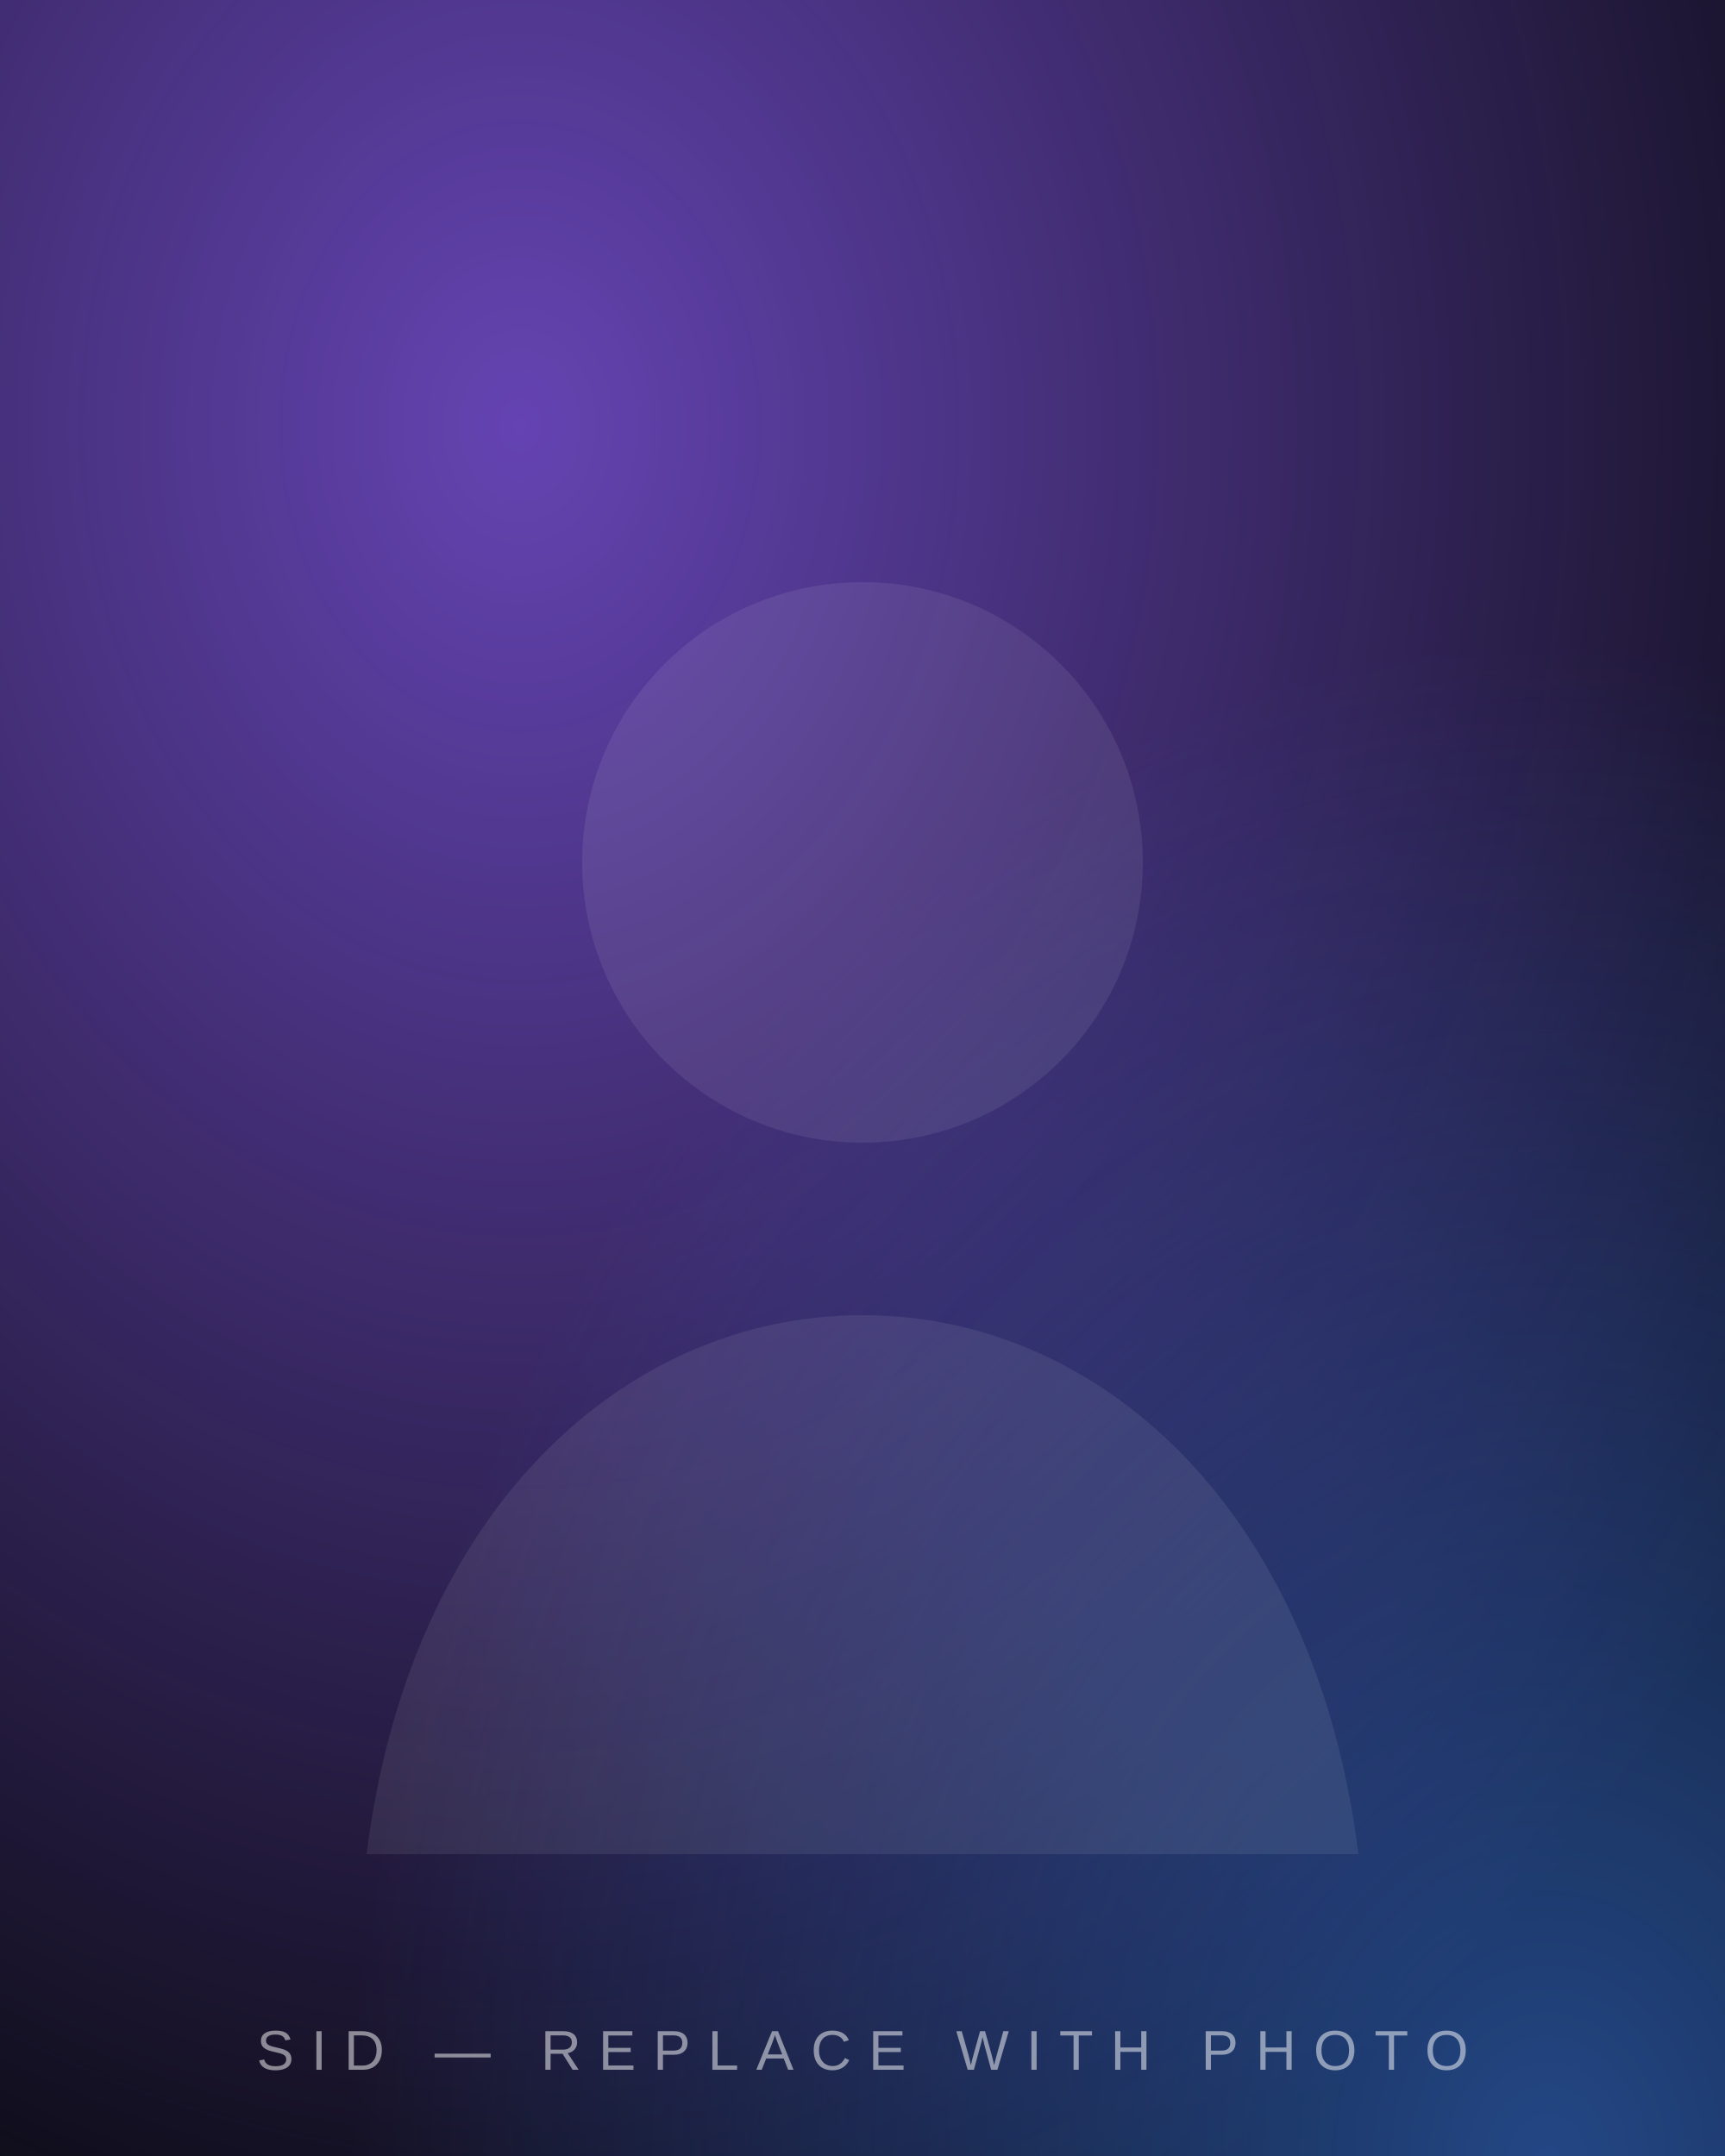
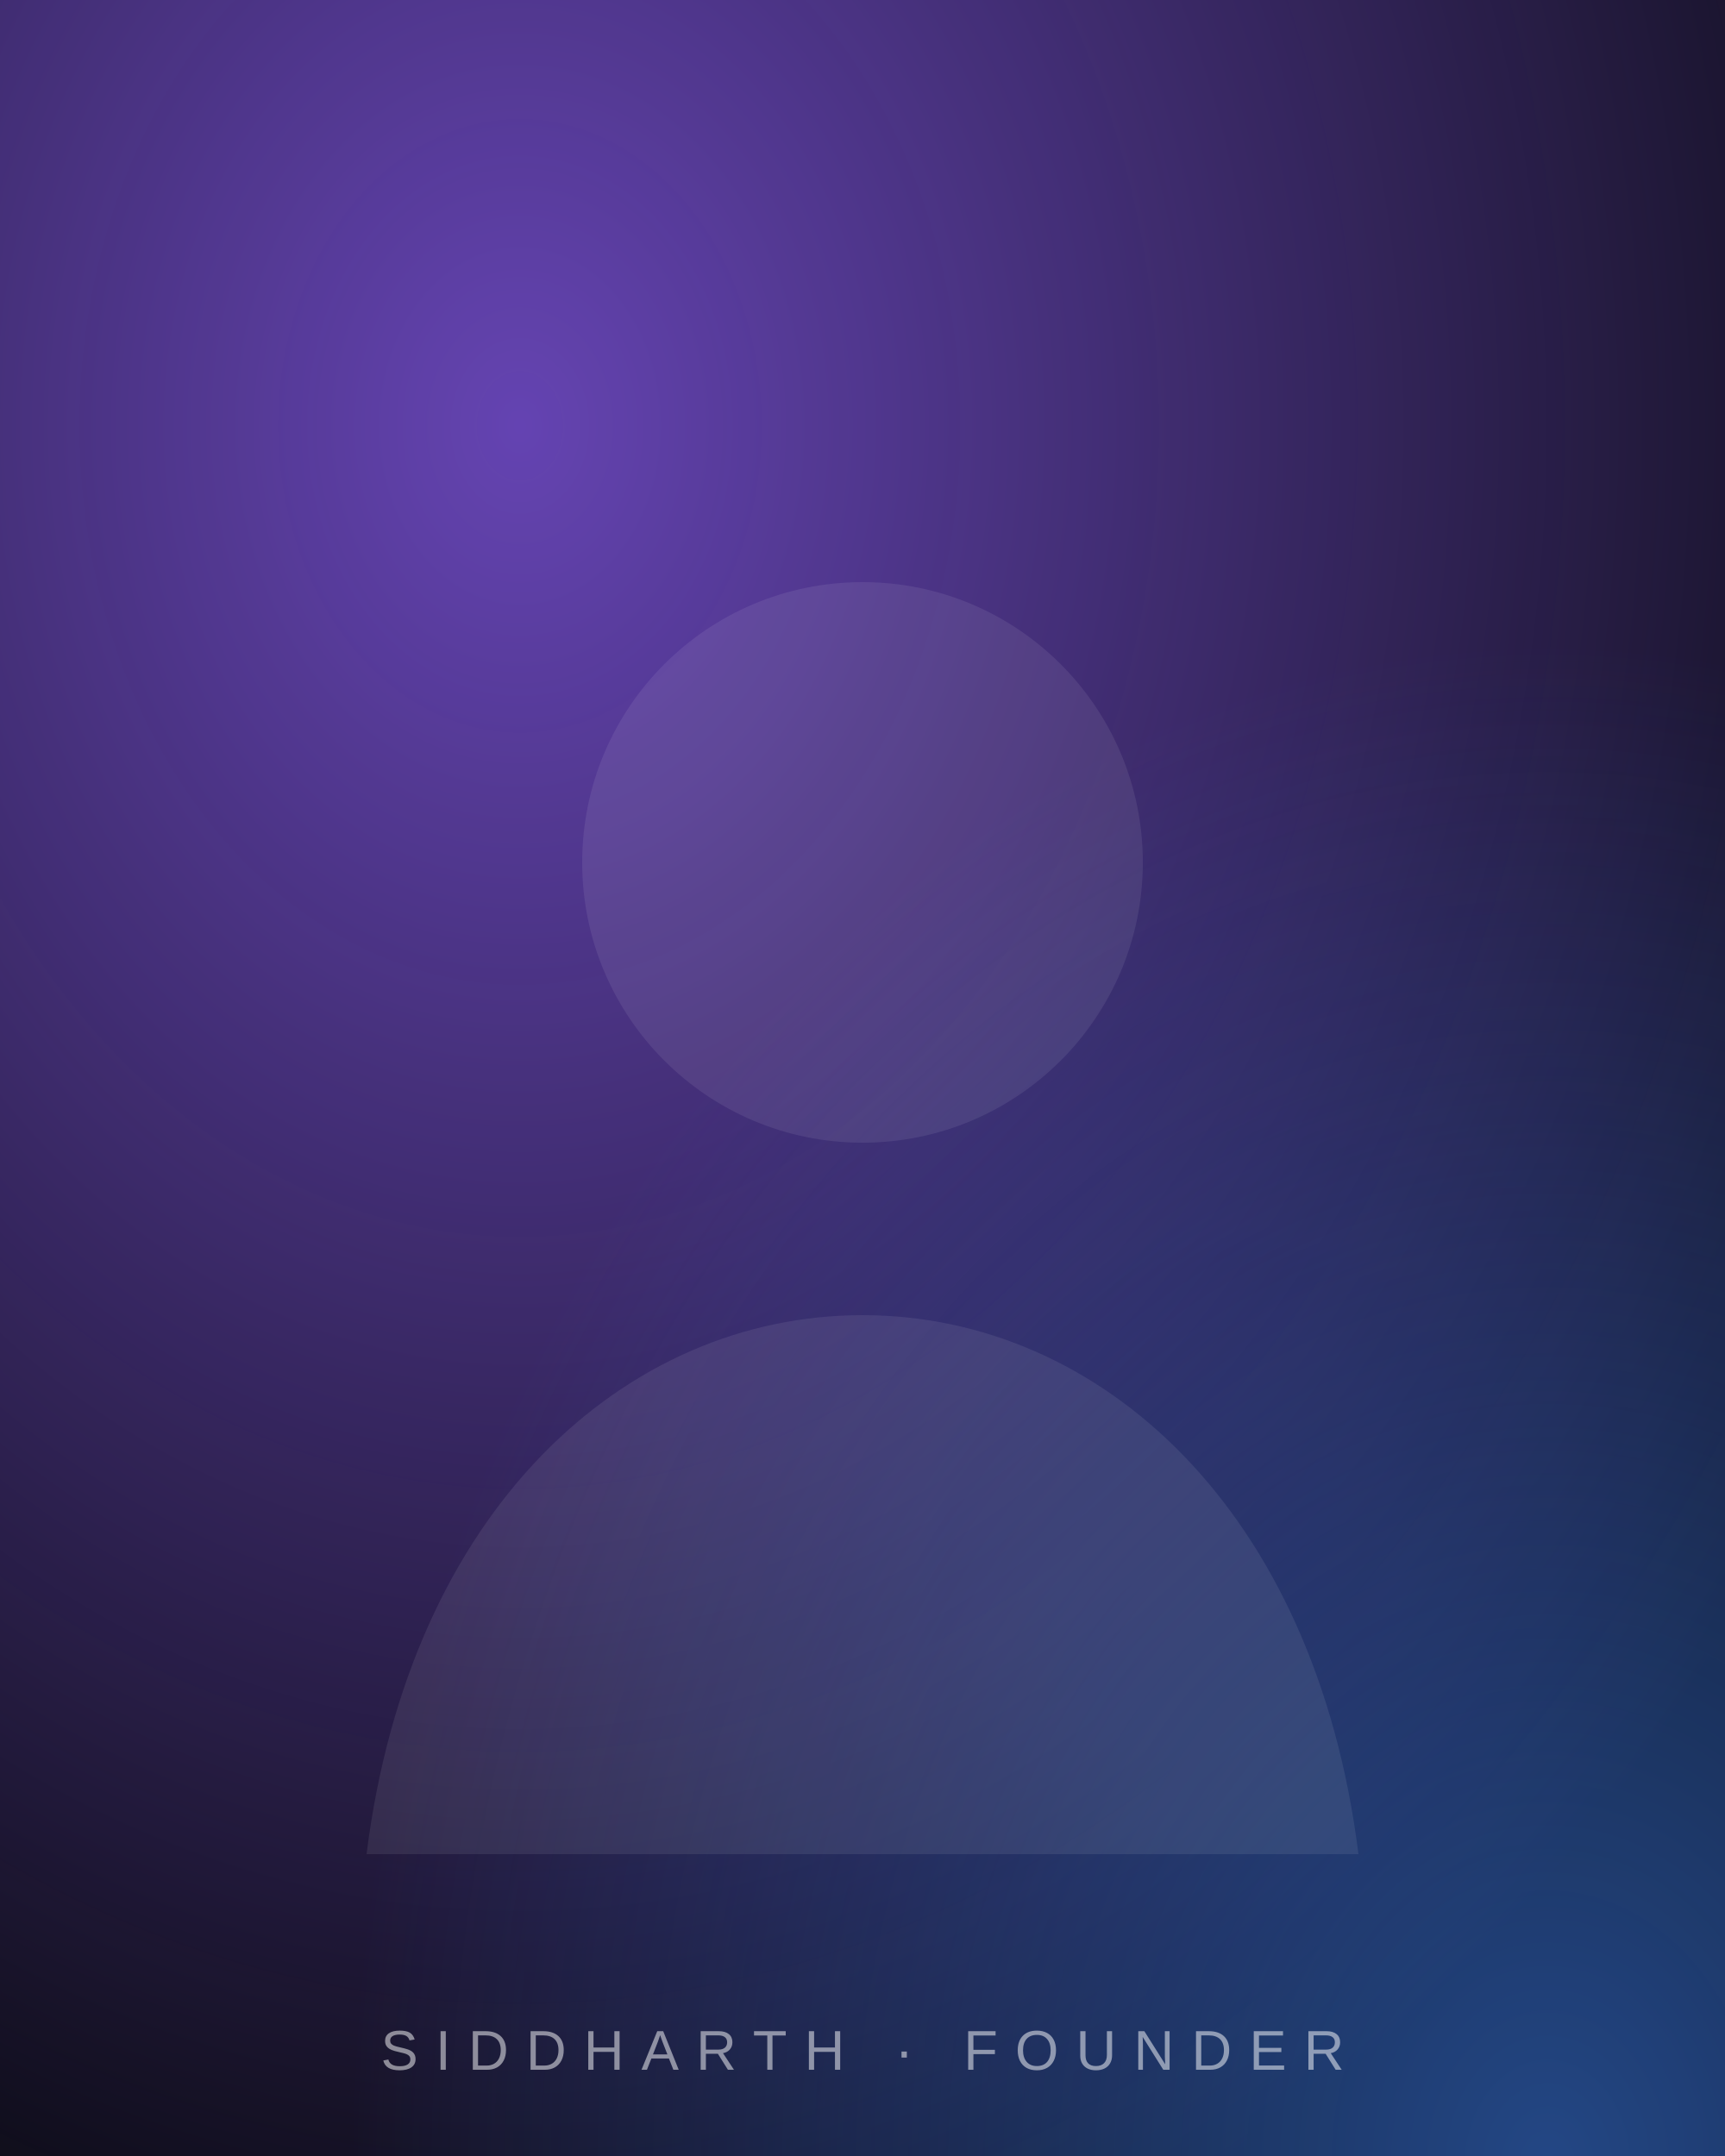
<svg xmlns="http://www.w3.org/2000/svg" viewBox="0 0 800 1000">
  <defs>
    <radialGradient id="a" cx=".3" cy=".2" r=".9">
      <stop offset="0" stop-color="#8B5CF6" stop-opacity=".7" />
      <stop offset="1" stop-color="#8B5CF6" stop-opacity="0" />
    </radialGradient>
    <radialGradient id="b" cx=".9" cy="1" r=".7">
      <stop offset="0" stop-color="#3B82F6" stop-opacity=".5" />
      <stop offset="1" stop-color="#3B82F6" stop-opacity="0" />
    </radialGradient>
  </defs>
  <rect width="800" height="1000" fill="#0B0B13" />
  <rect width="800" height="1000" fill="url(#a)" />
  <rect width="800" height="1000" fill="url(#b)" />
  <circle cx="400" cy="400" r="130" fill="#fff" fill-opacity=".08" />
  <path d="M170 860c20-160 120-250 230-250s210 90 230 250" fill="#fff" fill-opacity=".08" />
-   <text x="400" y="960" text-anchor="middle" font-family="Arial,Helvetica,sans-serif" font-size="26" letter-spacing="8" fill="#fff" fill-opacity=".5">SID — REPLACE WITH PHOTO</text>
+   <text x="400" y="960" text-anchor="middle" font-family="Arial,Helvetica,sans-serif" font-size="26" letter-spacing="8" fill="#fff" fill-opacity=".5">SIDDHARTH · FOUNDER</text>
</svg>
